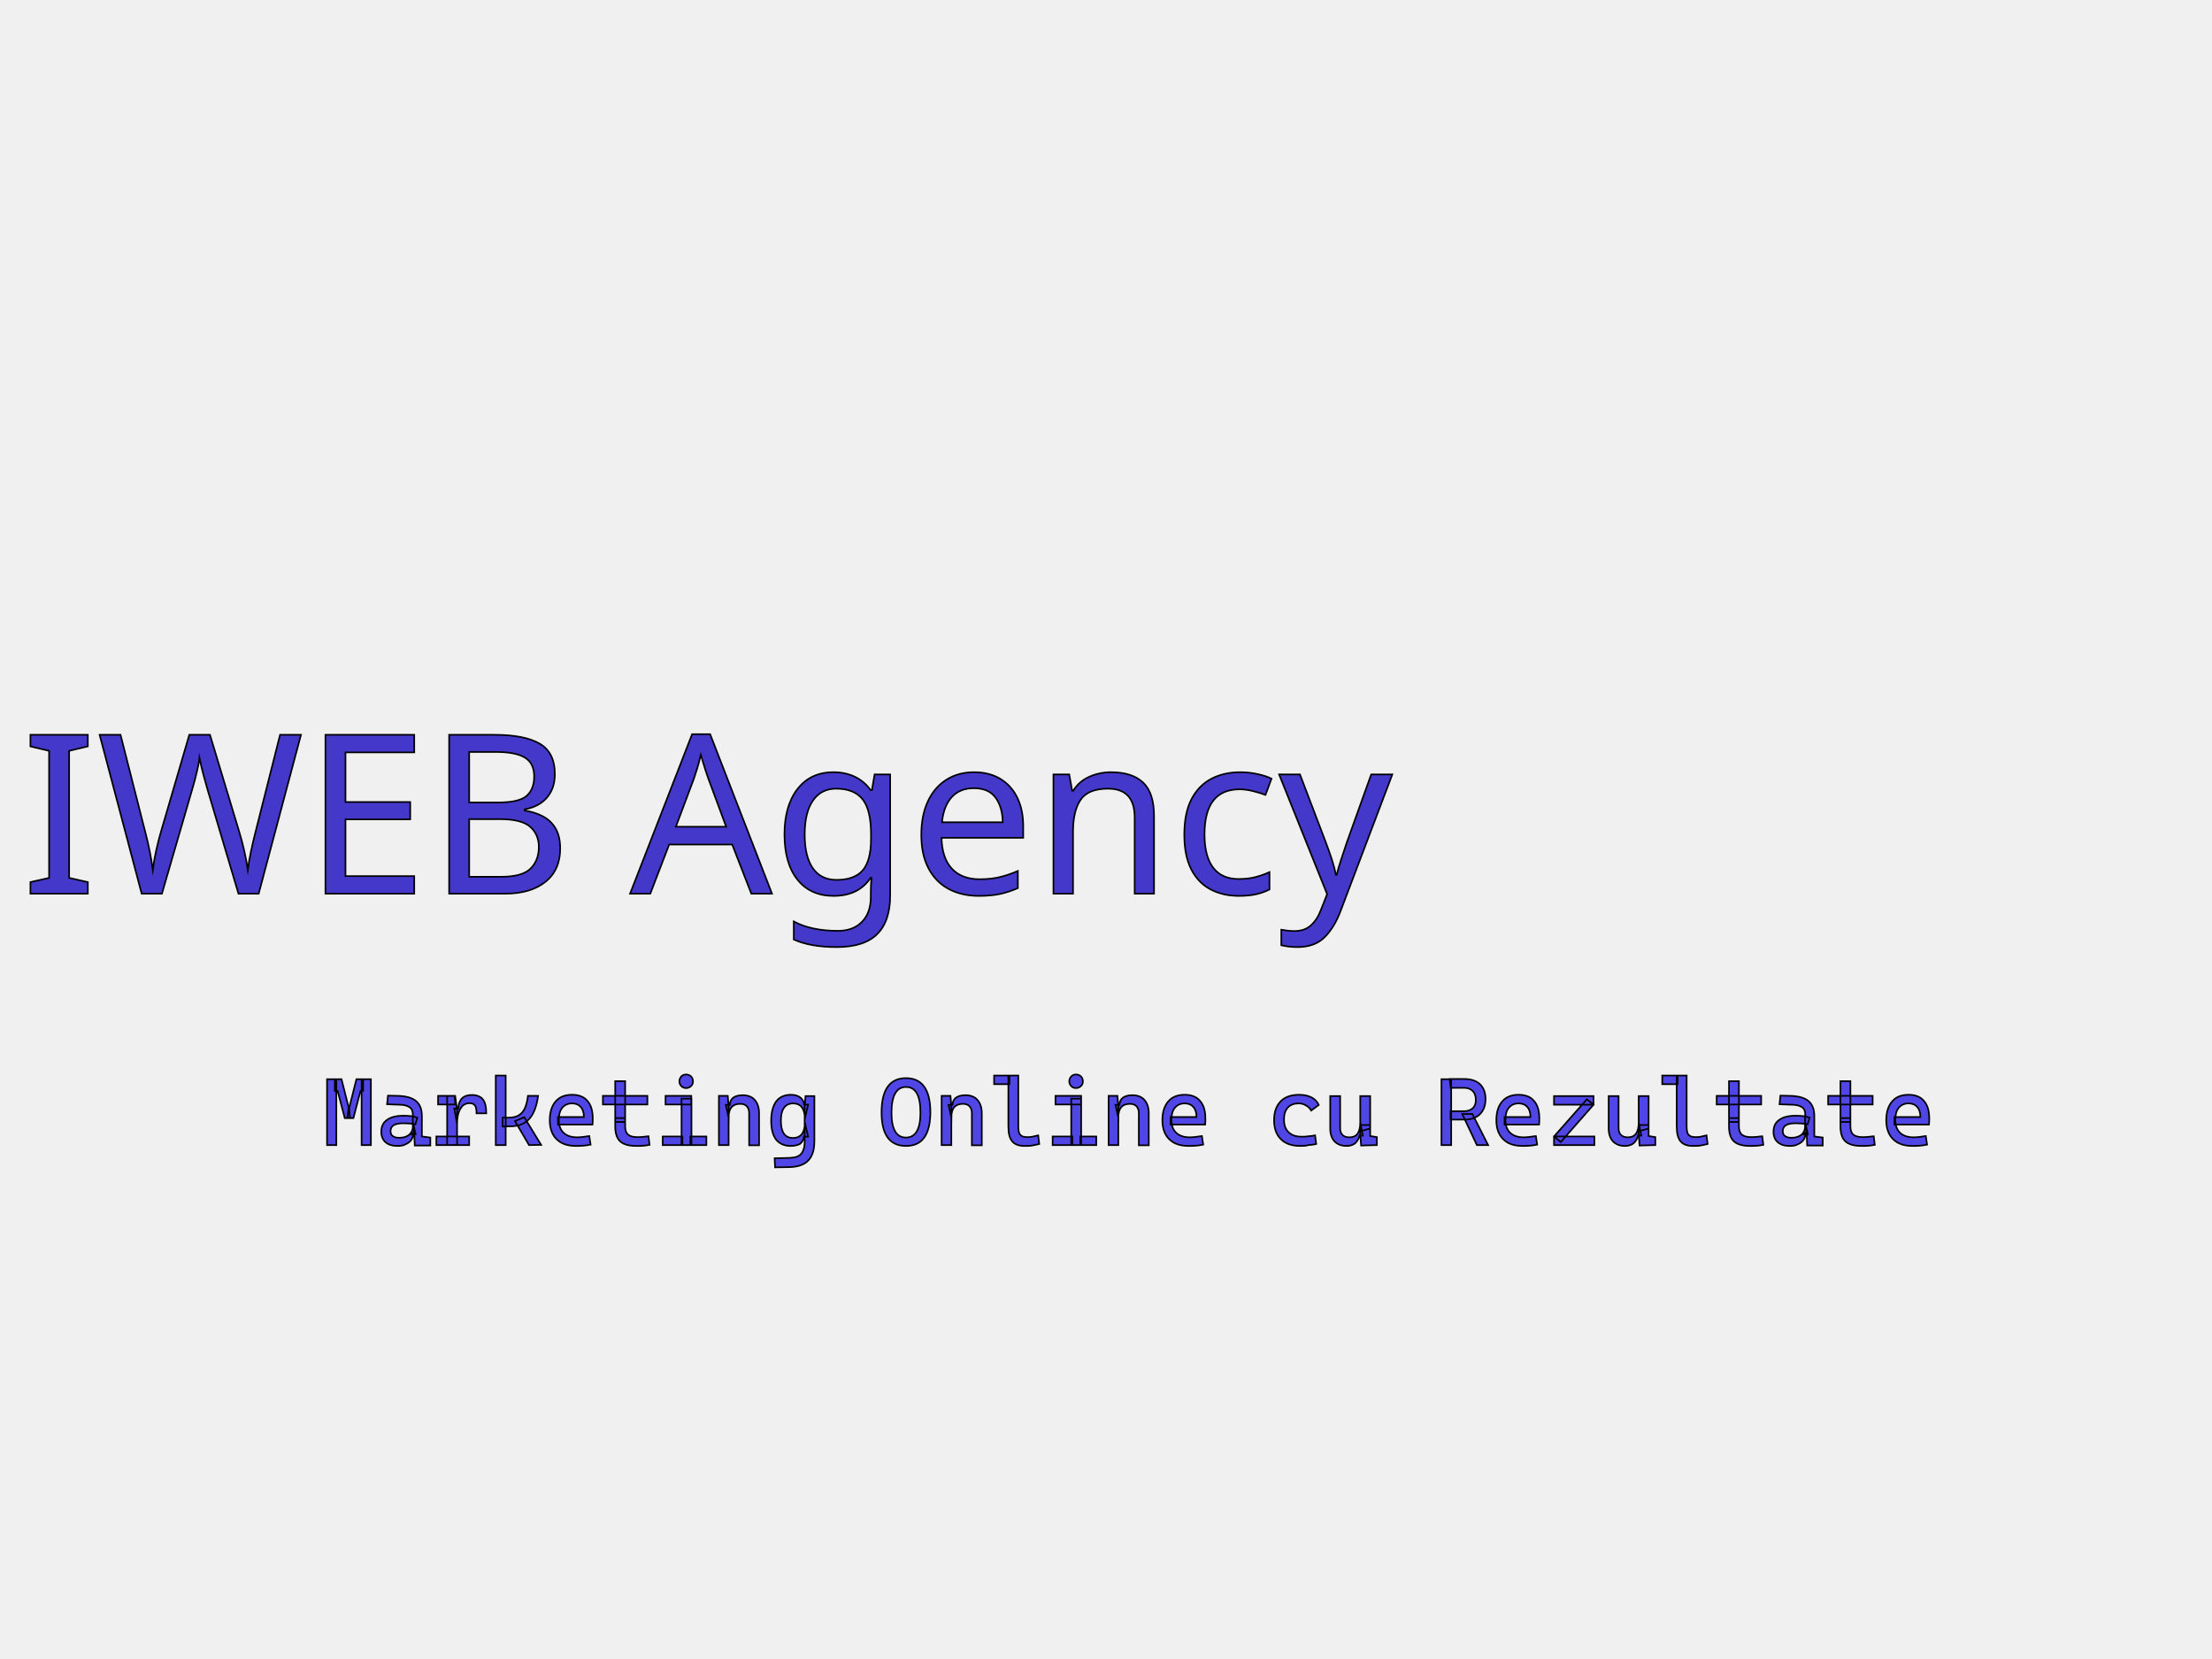
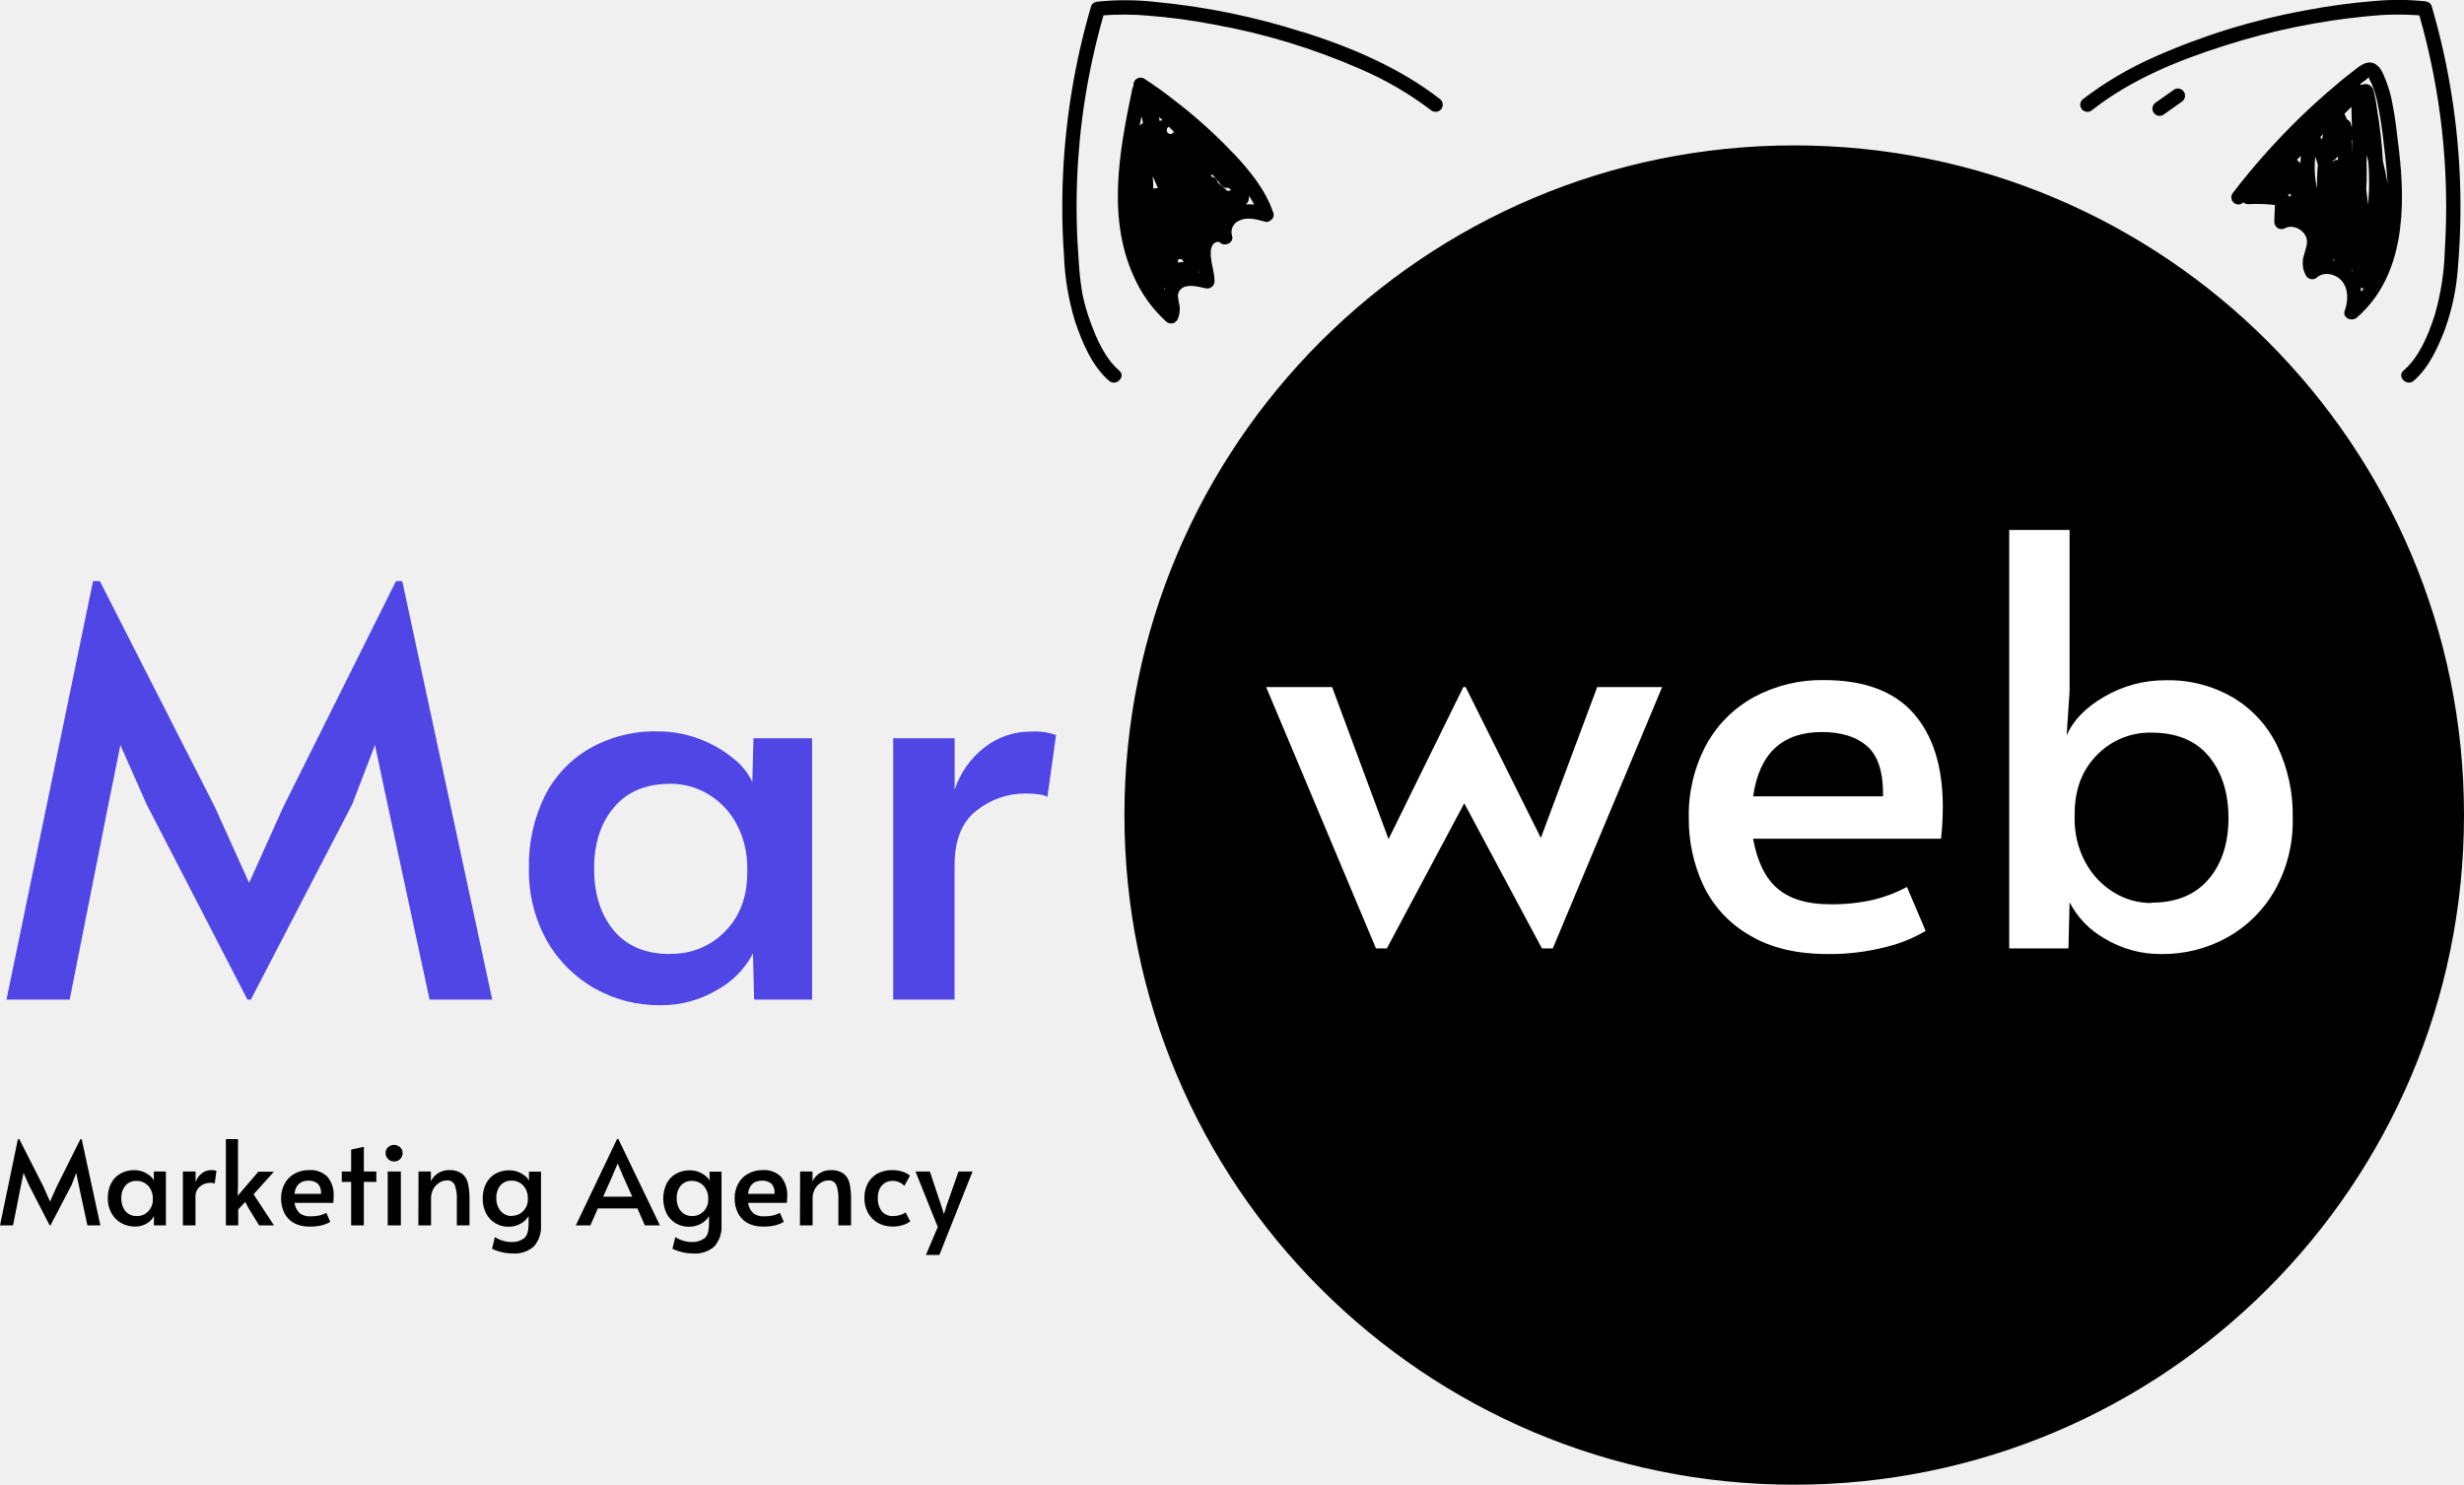
- <svg xmlns="http://www.w3.org/2000/svg" xmlns:xlink="http://www.w3.org/1999/xlink" version="1.1" id="svg28623" x="0px" y="0px" viewBox="0 0 1024 768" style="enable-background:new 0 0 1024 768;" xml:space="preserve">
-   <style type="text/css">
- 	.st0{fill:#4F46E5;stroke:#000000;stroke-width:0.75;stroke-miterlimit:10;}
- 	.st1{fill:none;}
- 	.st2{fill:#4338CA;stroke:#000000;stroke-width:0.75;stroke-miterlimit:10;}
- 	.st3{font-family:'PirulenRg-Regular';}
- 	.st4{font-size:103px;}
- </style>
-   <g>
-     <g>
-       <defs>
-         <polygon id="SVGID_1_" points="42.2,-155.5 43.2,-155.5 42.2,-154.5    " />
-       </defs>
-       <clipPath id="SVGID_2_">
-         <use xlink:href="#SVGID_1_" style="overflow:visible;" />
-       </clipPath>
+ <svg xmlns="http://www.w3.org/2000/svg" id="Layer_1" data-name="Layer 1" viewBox="0 0 527.28 317.78">
+   <defs>
+     <style>.cls-1{fill:none;}.cls-2{clip-path:url(#clip-path);}.cls-3{clip-path:url(#clip-path-2);}.cls-4{clip-path:url(#clip-path-3);}.cls-5{fill:#fff;}.cls-6{fill:#4f46e5;}</style>
+     <clipPath id="clip-path" transform="translate(-696.86 -381.72)">
+       <rect id="SVGID" class="cls-1" x="937.48" y="412.84" width="286.66" height="286.67" />
+     </clipPath>
+     <clipPath id="clip-path-2" transform="translate(-696.86 -381.72)">
+       <path id="SVGID-2" data-name="SVGID" class="cls-1" d="M1080.81,412.84a143.33,143.33,0,1,0,143.33,143.33,143.33,143.33,0,0,0-143.33-143.33" />
+     </clipPath>
+     <clipPath id="clip-path-3" transform="translate(-696.86 -381.72)">
+       <rect id="SVGID-3" data-name="SVGID" class="cls-1" x="924" y="381.5" width="300" height="83" />
+     </clipPath>
+   </defs>
+   <g class="cls-2">
+     <g class="cls-3">
+       <path d="M937.48,412.84h286.66V699.5H937.48Z" transform="translate(-696.86 -381.72)" />
    </g>
  </g>
-   <g id="slogan" transform="translate(0 0)">
- </g>
-   <g>
-     <g>
-       <path class="st0" d="M151.4,530.1v-30.5h4.3v30.5H151.4z M159.6,517.6l-3.3-12.6H155v-5.4h3.1l3.3,13.1h0.2l0.4,4.9H159.6z     M160.8,517.6l0.6-4.9h0.3l3.3-13.1h3.1v5.4h-1.2l-3.3,12.6L160.8,517.6L160.8,517.6z M167.4,530.1v-30.5h4.3v30.5H167.4z" />
-       <path class="st0" d="M184,530.5c-2.4,0-4.2-0.6-5.5-1.7c-1.3-1.1-2-2.8-2-4.9c0-2.4,0.9-4.3,2.7-5.5c1.8-1.3,4.3-1.9,7.6-1.9    c1.4,0,2.6,0.1,3.6,0.2c1.1,0.2,2,0.4,2.8,0.7l-0.9,3.1c-1-0.2-1.9-0.3-2.8-0.4c-0.9,0-1.9-0.1-2.8-0.1c-4,0-5.9,1.2-5.9,3.6    c0,1,0.3,1.8,1,2.3s1.6,0.8,2.9,0.8c1.4,0,2.6-0.2,3.6-0.7s1.7-1.1,2.1-1.9c0.5-0.8,0.7-1.5,0.7-2.3v-2.5l1.3,5.8h-1.8l0.7-0.7    c0,1.3-0.3,2.4-0.9,3.3c-0.6,0.9-1.5,1.5-2.6,2C186.8,530.3,185.5,530.5,184,530.5z M192,530.3l-0.3-6.7l-0.6-1.9v-5.9    c0-1.5-0.5-2.6-1.6-3.3s-2.7-1.1-4.8-1.1l-5.5-0.2l0.4-4l4.6,0.1c3.8,0.1,6.6,0.9,8.4,2.4s2.7,3.9,2.7,6.9v9.5l3.9,0.5v3.7    L192,530.3z" />
-       <path class="st0" d="M202,530.1v-4h15.2v4H202z M202.8,511.3v-4h7.6l0.4,4H202.8z M207,530.1v-22.8h3.7l0.9,6.5V530L207,530.1    L207,530.1z M211.6,520.3l-1.3-7.1h1.8c0.3-4.2,2.3-6.3,6.3-6.3c2.3,0,4.1,0.7,5.1,2c1.1,1.3,1.6,3.5,1.6,6.5h-4.5    c0-1.7-0.2-2.9-0.7-3.6s-1.3-1.1-2.4-1.1c-1.9,0-3.4,0.8-4.3,2.5C212.1,514.9,211.6,517.3,211.6,520.3z" />
-       <path class="st0" d="M229.5,530.1v-32.2h4.6v32.2H229.5z M232.7,521.5v-4.1h2.6c1.9,0,3.4-0.3,4.7-1c1.2-0.7,2.2-1.7,2.9-3.2    s1.2-3.4,1.5-5.9h4.7c-0.6,4.7-2,8.3-4,10.6c-2.1,2.3-5,3.5-8.7,3.5L232.7,521.5L232.7,521.5z M244.9,530.1l-6.5-11.1l4.3-1.8    l7.8,12.8L244.9,530.1L244.9,530.1z" />
-       <path class="st0" d="M266.7,530.5c-3.9,0-6.9-1-9-3.1c-2.1-2-3.2-5-3.2-8.8c0-3.7,0.9-6.6,2.7-8.7c1.8-2.1,4.3-3.1,7.6-3.1    c3.1,0,5.5,0.9,7.1,2.8c1.7,1.9,2.5,4.6,2.5,8.1c0,1,0,2-0.1,2.9h-16v-3.5h12c0-2-0.5-3.6-1.5-4.7c-1-1.1-2.3-1.6-4-1.6    c-1.9,0-3.4,0.7-4.5,2c-1.1,1.3-1.6,3.2-1.6,5.6c0,2.6,0.7,4.6,2.2,6s3.6,2.1,6.3,2.1c0.9,0,1.9-0.1,2.8-0.2    c0.9-0.1,1.8-0.3,2.8-0.4l0.6,4c-1.3,0.3-2.6,0.4-3.7,0.5C268.5,530.5,267.5,530.5,266.7,530.5z" />
-       <path class="st0" d="M279.1,511.3v-4h20.6v4H279.1z M284.8,519.4v-18.9h4.6v18.9H284.8z M294.6,530.5c-3.5,0-5.9-0.7-7.5-2.1    c-1.5-1.4-2.3-3.7-2.3-6.9v-3.9h4.6v3.7c0,1.8,0.4,3.1,1.3,3.9s2.3,1.2,4.4,1.2c0.7,0,1.5,0,2.3-0.1s1.7-0.2,2.8-0.3l0.5,4    c-1,0.2-2,0.3-2.9,0.4C296.7,530.5,295.7,530.5,294.6,530.5z" />
-       <path class="st0" d="M306.8,530.1v-4h9.1v4H306.8z M308.1,511.3v-4H320v4H308.1z M317.6,503.7c-0.9,0-1.6-0.3-2.2-0.9    s-0.9-1.4-0.9-2.2c0-0.9,0.3-1.6,0.9-2.3c0.6-0.6,1.4-0.9,2.2-0.9c0.9,0,1.6,0.3,2.3,0.9c0.6,0.6,0.9,1.4,0.9,2.3    s-0.3,1.6-0.9,2.2C319.2,503.4,318.5,503.7,317.6,503.7z M315.5,530.1v-21.5h4.6v21.5H315.5z M319.6,530.1v-4h7.4v4H319.6z" />
-       <path class="st0" d="M332.8,530.1v-22.8h4.1l0.4,4.8v18H332.8z M346.8,530.1v-14.8c0-1.4-0.4-2.4-1.1-3.2c-0.7-0.7-1.7-1.1-3-1.1    c-3.6,0-5.4,2.1-5.4,6.3l-1.3-5.8h1.8c0.1-1.5,0.7-2.7,1.7-3.4s2.4-1.1,4.3-1.1c2.4,0,4.3,0.7,5.6,2.2c1.3,1.5,2,3.5,2,6.2v14.8    h-4.6V530.1z" />
-       <path class="st0" d="M366.1,530.5c-3,0-5.2-1-6.8-2.9c-1.5-2-2.3-4.8-2.3-8.7c0-4,0.8-6.9,2.3-9c1.5-2,3.8-3.1,6.8-3.1    c1.8,0,3.2,0.4,4.3,1.2c1.1,0.8,1.7,1.9,1.9,3.4h1.8l-1.5,6.5c0-2.3-0.5-4.1-1.4-5.3s-2.3-1.8-4.1-1.8c-1.8,0-3.2,0.7-4.2,2.1    s-1.4,3.4-1.4,6.1c0,2.5,0.5,4.5,1.4,5.8s2.3,2,4.2,2c1.8,0,3.1-0.6,4.1-1.8c0.9-1.2,1.4-3,1.4-5.3l1.5,6.5h-2    c-0.1,1.4-0.7,2.5-1.8,3.4C369.2,530.1,367.8,530.5,366.1,530.5z M358.8,540.4l-0.2-4.2l7.3-0.2c2.3-0.1,4-0.7,5-1.9    s1.6-3,1.6-5.3v-16.6l0.4-4.8h4.1v20.8c0,4.1-0.9,7-2.8,9s-4.8,3-8.8,3.1L358.8,540.4z" />
-       <path class="st0" d="M419.4,530.5c-7.5,0-11.3-5.2-11.3-15.5c0-10.6,3.8-15.9,11.3-15.9s11.3,5.3,11.3,15.9    C430.6,525.4,426.9,530.5,419.4,530.5z M419.4,526.6c4.4,0,6.7-3.8,6.7-11.5c0-8-2.2-11.9-6.7-11.9c-4.4,0-6.7,4-6.7,11.9    C412.7,522.7,414.9,526.6,419.4,526.6z" />
-       <path class="st0" d="M435.9,530.1v-22.8h4.1l0.4,4.8v18H435.9z M449.9,530.1v-14.8c0-1.4-0.4-2.4-1.1-3.2c-0.7-0.7-1.7-1.1-3-1.1    c-3.6,0-5.4,2.1-5.4,6.3l-1.3-5.8h1.8c0.1-1.5,0.7-2.7,1.7-3.4s2.4-1.1,4.3-1.1c2.4,0,4.3,0.7,5.6,2.2c1.3,1.5,2,3.5,2,6.2v14.8    h-4.6V530.1z" />
-       <path class="st0" d="M460.2,501.9v-4h7.1v4H460.2z M474.3,530.5c-2.6,0-4.5-0.7-5.7-2.1c-1.2-1.4-1.8-3.7-1.8-6.9v-23.6h4.6v23.4    c0,1.2,0.1,2.2,0.3,2.9c0.2,0.8,0.7,1.3,1.3,1.7c0.7,0.4,1.7,0.5,3,0.5c1.2,0,2.7-0.3,4.6-0.8l0.5,4c-1.2,0.3-2.3,0.5-3.3,0.7    C476.7,530.5,475.6,530.5,474.3,530.5z" />
-       <path class="st0" d="M487.3,530.1v-4h9.1v4H487.3z M488.6,511.3v-4h11.9v4H488.6z M498.1,503.7c-0.9,0-1.6-0.3-2.2-0.9    s-0.9-1.4-0.9-2.2c0-0.9,0.3-1.6,0.9-2.3c0.6-0.6,1.4-0.9,2.2-0.9c0.9,0,1.6,0.3,2.3,0.9c0.6,0.6,0.9,1.4,0.9,2.3    s-0.3,1.6-0.9,2.2C499.7,503.4,499,503.7,498.1,503.7z M495.9,530.1v-21.5h4.6v21.5H495.9z M500.1,530.1v-4h7.4v4H500.1z" />
-       <path class="st0" d="M513.2,530.1v-22.8h4.1l0.4,4.8v18H513.2z M527.2,530.1v-14.8c0-1.4-0.4-2.4-1.1-3.2c-0.7-0.7-1.7-1.1-3-1.1    c-3.6,0-5.4,2.1-5.4,6.3l-1.3-5.8h1.8c0.1-1.5,0.7-2.7,1.7-3.4s2.4-1.1,4.3-1.1c2.4,0,4.3,0.7,5.6,2.2s2,3.5,2,6.2v14.8h-4.6    V530.1z" />
-       <path class="st0" d="M550.3,530.5c-3.9,0-6.9-1-9-3.1c-2.1-2-3.2-5-3.2-8.8c0-3.7,0.9-6.6,2.7-8.7c1.8-2.1,4.3-3.1,7.6-3.1    c3.1,0,5.5,0.9,7.1,2.8c1.7,1.9,2.5,4.6,2.5,8.1c0,1,0,2-0.1,2.9h-16v-3.5h12c0-2-0.5-3.6-1.5-4.7c-1-1.1-2.3-1.6-4-1.6    c-1.9,0-3.4,0.7-4.5,2c-1.1,1.3-1.6,3.2-1.6,5.6c0,2.6,0.7,4.6,2.2,6s3.6,2.1,6.3,2.1c0.9,0,1.9-0.1,2.8-0.2    c0.9-0.1,1.8-0.3,2.8-0.4l0.6,4c-1.3,0.3-2.6,0.4-3.7,0.5C552.1,530.5,551.1,530.5,550.3,530.5z" />
-       <path class="st0" d="M602,530.5c-3.9,0-6.9-1-9-3.1c-2.1-2-3.2-5-3.2-8.8c0-3.7,1-6.6,3-8.7s4.9-3.1,8.6-3.1    c2.2,0,4.1,0.4,5.7,1.2c1.6,0.8,2.7,2,3.4,3.5l-3.5,2.6c-0.6-1-1.5-1.9-2.5-2.4c-1-0.6-2.1-0.9-3.3-0.9c-2.1,0-3.8,0.6-5,1.9    c-1.2,1.3-1.8,3.1-1.8,5.5c0,2.6,0.7,4.6,2.1,5.9c1.4,1.4,3.4,2.1,6,2.1c1.1,0,2.1,0,3.2-0.2c1.1-0.1,2.1-0.2,3.1-0.4l0.5,4    c-1.2,0.3-2.4,0.4-3.6,0.5C604.4,530.5,603.2,530.5,602,530.5z" />
-       <path class="st0" d="M623.4,530.5c-2.4,0-4.2-0.7-5.6-2.1c-1.3-1.4-2-3.4-2-6v-15h4.6v15c0,1.3,0.4,2.3,1.1,3    c0.7,0.7,1.8,1.1,3.1,1.1c1.7,0,2.9-0.5,3.8-1.6c0.8-1.1,1.3-2.8,1.3-5.3l1.2,6.1h-1.5c-0.4,1.5-1.1,2.7-2.1,3.6    C626.2,530.1,624.9,530.5,623.4,530.5z M629.7,523.7v-16.3h4.6v15L629.7,523.7z M630.1,530.3l-0.4-5.5v-4h4.6v5.1l3.1,0.5v3.7    L630.1,530.3z" />
-       <path class="st0" d="M667.3,530.1v-30.5h4.5v30.5H667.3z M671.5,518.5v-4.1h6.3c1.7,0,3-0.5,4-1.4s1.4-2.2,1.4-3.8    c0-1.8-0.5-3.2-1.4-4.1c-1-1-2.3-1.5-4-1.5h-6.2l-0.5-4.1h6.7c3.2,0,5.6,0.8,7.3,2.4s2.6,3.9,2.6,6.8c0,3.1-0.9,5.4-2.6,7.1    c-1.7,1.7-4.2,2.5-7.3,2.5h-6.3V518.5z M683.7,530.1l-6.8-14.4h4.7l7.3,14.4H683.7z" />
-       <path class="st0" d="M704.9,530.5c-3.9,0-6.9-1-9-3.1c-2.1-2-3.2-5-3.2-8.8c0-3.7,0.9-6.6,2.7-8.7c1.8-2.1,4.3-3.1,7.6-3.1    c3.1,0,5.5,0.9,7.1,2.8c1.7,1.9,2.5,4.6,2.5,8.1c0,1,0,2-0.1,2.9h-16v-3.5h12c0-2-0.5-3.6-1.5-4.7c-1-1.1-2.3-1.6-4-1.6    c-1.9,0-3.4,0.7-4.5,2c-1.1,1.3-1.6,3.2-1.6,5.6c0,2.6,0.7,4.6,2.2,6s3.6,2.1,6.3,2.1c0.9,0,1.9-0.1,2.8-0.2    c0.9-0.1,1.8-0.3,2.8-0.4l0.6,4c-1.3,0.3-2.6,0.4-3.7,0.5C706.8,530.5,705.8,530.5,704.9,530.5z" />
-       <path class="st0" d="M719.4,511.4v-4h18.3v4H719.4z M722.5,528.7l-3.1-2.6l15.2-17.2l3.1,2.5L722.5,528.7z M719.4,530.1v-4h18.7v4    H719.4z" />
-       <path class="st0" d="M752.3,530.5c-2.4,0-4.2-0.7-5.6-2.1c-1.3-1.4-2-3.4-2-6v-15h4.6v15c0,1.3,0.4,2.3,1.1,3    c0.7,0.7,1.8,1.1,3.1,1.1c1.7,0,2.9-0.5,3.8-1.6c0.8-1.1,1.3-2.8,1.3-5.3l1.2,6.1h-1.5c-0.4,1.5-1.1,2.7-2.1,3.6    C755.1,530.1,753.8,530.5,752.3,530.5z M758.6,523.7v-16.3h4.6v15L758.6,523.7z M759,530.3l-0.4-5.5v-4h4.6v5.1l3.1,0.5v3.7    L759,530.3z" />
-       <path class="st0" d="M769.5,501.9v-4h7.1v4H769.5z M783.7,530.5c-2.6,0-4.5-0.7-5.7-2.1c-1.2-1.4-1.8-3.7-1.8-6.9v-23.6h4.6v23.4    c0,1.2,0.1,2.2,0.3,2.9c0.2,0.8,0.7,1.3,1.3,1.7c0.7,0.4,1.7,0.5,3,0.5c1.2,0,2.7-0.3,4.6-0.8l0.5,4c-1.2,0.3-2.3,0.5-3.3,0.7    C786.1,530.5,784.9,530.5,783.7,530.5z" />
-       <path class="st0" d="M794.7,511.3v-4h20.6v4H794.7z M800.4,519.4v-18.9h4.6v18.9H800.4z M810.2,530.5c-3.5,0-5.9-0.7-7.5-2.1    c-1.5-1.4-2.3-3.7-2.3-6.9v-3.9h4.6v3.7c0,1.8,0.4,3.1,1.3,3.9s2.3,1.2,4.4,1.2c0.7,0,1.5,0,2.3-0.1s1.7-0.2,2.8-0.3l0.5,4    c-1,0.2-2,0.3-2.9,0.4C812.3,530.5,811.3,530.5,810.2,530.5z" />
-       <path class="st0" d="M828.5,530.5c-2.4,0-4.2-0.6-5.5-1.7c-1.3-1.1-2-2.8-2-4.9c0-2.4,0.9-4.3,2.7-5.5c1.8-1.3,4.3-1.9,7.6-1.9    c1.4,0,2.6,0.1,3.6,0.2c1.1,0.2,2,0.4,2.8,0.7l-0.9,3.1c-1-0.2-1.9-0.3-2.8-0.4c-0.9,0-1.9-0.1-2.8-0.1c-4,0-5.9,1.2-5.9,3.6    c0,1,0.3,1.8,1,2.3s1.6,0.8,2.9,0.8c1.4,0,2.6-0.2,3.6-0.7s1.7-1.1,2.1-1.9c0.5-0.8,0.7-1.5,0.7-2.3v-2.5l1.3,5.8h-1.8l0.7-0.7    c0,1.3-0.3,2.4-0.9,3.3c-0.6,0.9-1.5,1.5-2.6,2C831.3,530.3,830,530.5,828.5,530.5z M836.6,530.3l-0.3-6.7l-0.6-1.9v-5.9    c0-1.5-0.5-2.6-1.6-3.3s-2.7-1.1-4.8-1.1l-5.5-0.2l0.4-4l4.6,0.1c3.8,0.1,6.6,0.9,8.4,2.4s2.7,3.9,2.7,6.9v9.5l3.9,0.5v3.7    L836.6,530.3z" />
-       <path class="st0" d="M846.3,511.3v-4h20.6v4H846.3z M852,519.4v-18.9h4.6v18.9H852z M861.8,530.5c-3.5,0-5.9-0.7-7.5-2.1    c-1.5-1.4-2.3-3.7-2.3-6.9v-3.9h4.6v3.7c0,1.8,0.4,3.1,1.3,3.9s2.3,1.2,4.4,1.2c0.7,0,1.5,0,2.3-0.1s1.7-0.2,2.8-0.3l0.5,4    c-1,0.2-2,0.3-2.9,0.4C863.9,530.5,862.9,530.5,861.8,530.5z" />
-       <path class="st0" d="M885.4,530.5c-3.9,0-6.9-1-9-3.1c-2.1-2-3.2-5-3.2-8.8c0-3.7,0.9-6.6,2.7-8.7c1.8-2.1,4.3-3.1,7.6-3.1    c3.1,0,5.5,0.9,7.1,2.8c1.7,1.9,2.5,4.6,2.5,8.1c0,1,0,2-0.1,2.9h-16v-3.5h12c0-2-0.5-3.6-1.5-4.7c-1-1.1-2.3-1.6-4-1.6    c-1.9,0-3.4,0.7-4.5,2c-1.1,1.3-1.6,3.2-1.6,5.6c0,2.6,0.7,4.6,2.2,6s3.6,2.1,6.3,2.1c0.9,0,1.9-0.1,2.8-0.2    c0.9-0.1,1.8-0.3,2.8-0.4l0.6,4c-1.3,0.3-2.6,0.4-3.7,0.5C887.3,530.5,886.3,530.5,885.4,530.5z" />
-     </g>
+   <g class="cls-4">
+     <path d="M1210.21,413.74c-.41-3.45-.78-6.93-1.48-10.33a25.82,25.82,0,0,0-1.33-4.53c-.55-1.38-1.21-3.23-2.79-3.69s-3,.83-4.22,1.78-2.58,2-3.84,3.12q-3.72,3.12-7.22,6.5a148.12,148.12,0,0,0-14.77,16.58,1.55,1.55,0,0,0,.55,2.11,1.48,1.48,0,0,0,1.83-.26,1.33,1.33,0,0,0,1,.4,34.36,34.36,0,0,1,5.74.17l-.14,3.64a1.55,1.55,0,0,0,2.31,1.33c1.69-.9,4,.33,4.57,2.07.4,1.21-.26,2.57-.54,3.74a5.5,5.5,0,0,0,.46,4.37,1.55,1.55,0,0,0,2.41.31c1.46-1.24,3.84-.69,5.07.6,1.66,1.74,1.57,4.45.8,6.56-.57,1.56,1.51,2.42,2.57,1.5C1211.43,440.82,1211.69,426.16,1210.21,413.74Zm-10.16-9.15c0,1.37.08,2.74.11,4.1l-.17,0a1.48,1.48,0,0,0-.58-1.25,1.45,1.45,0,0,0-.34-.2,12.17,12.17,0,0,0-.51-1.17Zm-2.88,11.35a1.46,1.46,0,0,0-1.11.39l0-.22a1.31,1.31,0,0,0,.63-.39c.15-.17.29-.35.43-.54C1197.15,415.44,1197.16,415.69,1197.17,415.94Zm3.07-2c0,.51,0,1,0,1.52h0c0-.21,0-.42,0-.63,0-1.05-.07-2.11-.17-3.16l0,0,.11,0C1200.21,412.38,1200.23,413.15,1200.24,413.93Zm-7.55,8.11a20.25,20.25,0,0,1-.38-6.76,11.76,11.76,0,0,1,.56,1.74A44.33,44.33,0,0,0,1192.69,422Zm-5.12-3.7Zm-.83.22Zm17.09,1.45a42.5,42.5,0,0,1-.25,5.52c-.08-1.08-.2-2.15-.36-3.22l0-.26c.17-2.17.07-4.4.07-6.58,0-.21,0-.43,0-.64l.39,1.53C1203.77,417.58,1203.81,418.79,1203.83,420Zm-10.08-8.45c-.11-.18-.23-.34-.36-.52l.61-.58C1193.92,410.82,1193.84,411.19,1193.75,411.56Zm-4.62,5.08a4.7,4.7,0,0,0-.76-.72l.87-.84C1189.19,415.6,1189.15,416.12,1189.13,416.64Zm-2.36,7.22a1.59,1.59,0,0,0-.36-.66,7.84,7.84,0,0,1,.83.23C1187.07,423.57,1186.92,423.71,1186.77,423.86Zm13.52,15.9-.17-.18.17-.13C1200.28,439.55,1200.29,439.66,1200.29,439.76Zm-4-2.51a1.79,1.79,0,0,0,.2.26l-.48-.1Zm5.72,6.07a1.56,1.56,0,0,0,.68.09l-.54.75C1202.12,443.88,1202.08,443.6,1202,443.32Zm1.72-45a.29.29,0,0,1-.07-.14.35.35,0,0,0,.08.13l0,0c.19-.28.08.15,0,.06a.66.66,0,0,1,.08.13,7.15,7.15,0,0,0,.51,1,21.76,21.76,0,0,1,1.28,4.11,92.58,92.58,0,0,1,1.4,9.23c.34,2.72.63,5.48.77,8.24-.25-1.65-.6-3.28-1-4.9a100.3,100.3,0,0,0-1.27-11.22,28,28,0,0,0-.77-4.06,1.8,1.8,0,0,0-2.54-1,2,2,0,0,0-.32-.17c.14-.1.27-.21.4-.32A9.7,9.7,0,0,0,1203.74,398.29Zm-228.09-9.74a148.75,148.75,0,0,0-31.38-6.44,57.5,57.5,0,0,0-12.51-.08,2.57,2.57,0,0,0-.38.08,1.39,1.39,0,0,0-.88.6,0,0,0,0,1,0,0l-.1.18a.93.93,0,0,0-.08.2s0,0,0,.06a153,153,0,0,0-5.95,35.48,149.05,149.05,0,0,0,.19,17.81,55.08,55.08,0,0,0,2.39,14.1c1.51,4.46,3.61,9.5,7.26,12.65,1.49,1.28,3.67-.89,2.17-2.19-3-2.58-4.77-6.59-6.1-10.23a43.48,43.48,0,0,1-1.75-6,60.1,60.1,0,0,1-.82-7.2A149,149,0,0,1,929,403.13,152.22,152.22,0,0,1,933,385a59.5,59.5,0,0,1,9.44.06,124.32,124.32,0,0,1,14,1.87,139.08,139.08,0,0,1,31.54,9.57,72.16,72.16,0,0,1,15,8.72,1.58,1.58,0,0,0,2.17,0,1.55,1.55,0,0,0,0-2.18C996.44,396.23,986.06,391.86,975.65,388.55Zm-14.8,26A106.92,106.92,0,0,0,948,403.05c-2-1.58-4.14-3.1-6.31-4.51a1.51,1.51,0,0,0-2.25,1.56,1.55,1.55,0,0,0-.27.61c-2.84,13.62-5.63,28.4.9,41.43a28.29,28.29,0,0,0,6.31,8.37,1.55,1.55,0,0,0,2.41-.3,5.29,5.29,0,0,0,.42-3.39c-.12-.82-.5-1.84-.09-2.63,1-2,4.06-1.15,5.69-.77a1.56,1.56,0,0,0,1.95-1.49c0-2.11-.89-4.13-.81-6.23a2.67,2.67,0,0,1,.65-1.86c.31-.27,1-.53,1.33-.21,1,1,3.13,0,2.56-1.5a2.65,2.65,0,0,1,1.55-3.19c1.67-.81,3.71-.3,5.4.2a1.31,1.31,0,0,0,1.42-.34,1.29,1.29,0,0,0,.46-1.56C967.72,422.4,964.29,418.25,960.85,414.57Zm-14.76,29.1-.07-.09-.09-.13.25-.07A1.4,1.4,0,0,0,946.09,443.67ZM944.67,422a1.74,1.74,0,0,0-1,.16c0-.91-.09-1.81-.14-2.73C943.9,420.29,944.29,421.14,944.67,422Zm1.4-11.36a.05.05,0,0,1,0,0l.09-.08ZM949,437.19a1.24,1.24,0,0,0,.66-.05c.17.22.34.43.52.63l-1.25.14C948.91,437.67,948.93,437.43,949,437.19Zm10.55-14.58c-.73-.62-1.44-1.24-2.15-1.87a1.37,1.37,0,0,0-.4-.78,1.73,1.73,0,0,0-.93-.45l-.08-.07a1.26,1.26,0,0,0,.25-.45c.7.84,1.41,1.67,2.1,2.52a1.4,1.4,0,0,0,1.42.39l.47.46.12.11A5.14,5.14,0,0,0,959.5,422.61ZM948,409.85a1.38,1.38,0,0,0,0,.2.81.81,0,1,1-1-1.2C947.33,409.18,947.64,409.52,948,409.85Zm-3-2.25a7.89,7.89,0,0,1-.1-.85l.75.73A1.31,1.31,0,0,0,945,407.6Zm-3.87-1,.33,1.45a2,2,0,0,0-.72.58ZM940,412.76c0,.06,0,.12,0,.18a1.46,1.46,0,0,0-.07.19Zm13.46,27,0,.26-.2,0A1.2,1.2,0,0,0,953.5,439.77Zm-.36-5.77h0Zm10.33-8.53a1.42,1.42,0,0,0,.61-.85,3.39,3.39,0,0,0,.09-1c.4.62.78,1.25,1.12,1.9A10.1,10.1,0,0,0,963.47,425.47ZM1221.64,403a151.49,151.49,0,0,0-4.39-19.87s0,0,0-.05a.92.92,0,0,0-.09-.23l-.07-.12a.42.42,0,0,0-.06-.08,1.31,1.31,0,0,0-.85-.56,1.7,1.7,0,0,0-.39-.09,54.63,54.63,0,0,0-10.85-.06,132.44,132.44,0,0,0-14.72,2,142.37,142.37,0,0,0-32.39,10,74.29,74.29,0,0,0-15.36,9.1,1.55,1.55,0,0,0,0,2.18,1.57,1.57,0,0,0,2.17,0c8.31-6.52,18.48-10.65,28.46-13.79a145.45,145.45,0,0,1,30.39-6.24,61.43,61.43,0,0,1,11.1-.18,149,149,0,0,1,5.44,50.37,55,55,0,0,1-2.18,13.86c-1.35,4.15-3.26,8.88-6.64,11.79-1.51,1.3.67,3.47,2.17,2.19,3.25-2.81,5.2-7.13,6.7-11.07a49,49,0,0,0,2.78-13.5A152.56,152.56,0,0,0,1221.64,403Zm-58.32-2.28a1.48,1.48,0,0,0-1.18.15l-3.92,2.77a1.62,1.62,0,0,0-.7.92,1.59,1.59,0,0,0,.15,1.19,1.56,1.56,0,0,0,.92.71,1.52,1.52,0,0,0,1.18-.15l3.92-2.77a1.63,1.63,0,0,0,.7-.93,1.53,1.53,0,0,0-1.07-1.89Zm40.43-2.47a0,0,0,0,1,0,0h0Z" transform="translate(-696.86 -381.72)" />
  </g>
-   <rect x="-4.5" y="273.5" class="st1" width="1024" height="208" />
-   <text transform="matrix(1 0 0 1 9.9619 413.7119)" class="st2 st3 st4">IWEB Agency</text>
+   <path class="cls-5" d="M1010.2,553.65l-16.56,31.06h-2.33l-23.5-55.93h14.12L994,561.32l16-32.54h.5l16.09,32.29,12.06-32.29h13.9l-23.4,55.93h-2.33Z" transform="translate(-696.86 -381.72)" />
+   <path class="cls-5" d="M1088,585.92c-6.66,0-12.24-1.32-16.7-4a24.43,24.43,0,0,1-9.88-10.58,33.41,33.41,0,0,1-3.17-14.56,31.8,31.8,0,0,1,3.71-15.61,25.72,25.72,0,0,1,10.31-10.29,30.51,30.51,0,0,1,14.88-3.6q12.92,0,19.19,7.12t6.27,20a65,65,0,0,1-.38,6.84H1072q1.37,7.44,5.32,10.73t11,3.29a38.83,38.83,0,0,0,9.62-1,31.15,31.15,0,0,0,7-2.69l4,9.4a31.16,31.16,0,0,1-8.31,3.39A47.71,47.71,0,0,1,1088,585.92Zm11.82-33.75q.12-7.53-3.3-10.64t-9.75-3.13q-12.79,0-14.75,13.77Z" transform="translate(-696.86 -381.72)" />
+   <path class="cls-5" d="M1159.47,585.92a23,23,0,0,1-12.25-3.33,18.73,18.73,0,0,1-7.48-7.75l-.25,9.87h-12.67V495.15h12.92v34.48l-.63,9.5q2.09-4.85,8.11-8.33a25.77,25.77,0,0,1,13.1-3.48,27.26,27.26,0,0,1,14.44,3.73,24.31,24.31,0,0,1,9.43,10.35,34.19,34.19,0,0,1,3.3,15.42,30.28,30.28,0,0,1-3.84,15.48,26.67,26.67,0,0,1-10.23,10.1A28.4,28.4,0,0,1,1159.47,585.92Zm-2.19-11c5.27,0,9.34-1.67,12.19-5s4.27-7.74,4.27-13.1-1.41-9.86-4.21-13.23-6.89-5.06-12.25-5.06a15.83,15.83,0,0,0-11.71,4.81q-4.75,4.81-4.75,12.62v.86a19.29,19.29,0,0,0,2.25,9.37,17,17,0,0,0,6,6.46A15.31,15.31,0,0,0,1157.28,575Z" transform="translate(-696.86 -381.72)" />
+   <path class="cls-6" d="M728.23,553.87l-5.61-12.68-2.56,12.68-8.29,41.8H698.25l18.52-89.57h1.46l24.62,48.38,7.32,16.21,7.29-16.21L781.6,506.1h1.34l19.25,89.57h-13.4l-9-41.8-2.69-12.68-4.87,12.68-21.69,41.8h-.73Z" transform="translate(-696.86 -381.72)" />
+   <path class="cls-6" d="M838.13,596.87a28.06,28.06,0,0,1-14-3.58,27.13,27.13,0,0,1-10.25-10.23,30.61,30.61,0,0,1-3.83-15.54,33.35,33.35,0,0,1,3.35-15.35A24.5,24.5,0,0,1,823,541.94a28.22,28.22,0,0,1,14.62-3.67,24.41,24.41,0,0,1,9.15,1.71,25.43,25.43,0,0,1,7.18,4.21,13.4,13.4,0,0,1,3.9,4.93l.25-9.39h12.54v55.94H858.24l-.25-9.88a18.69,18.69,0,0,1-7.57,7.75A23.19,23.19,0,0,1,838.13,596.87Zm2.19-11A15.8,15.8,0,0,0,852,581.1c3.17-3.2,4.77-7.4,4.77-12.6v-.85a19.73,19.73,0,0,0-2.21-9.4,16.3,16.3,0,0,0-6-6.46,15.54,15.54,0,0,0-8.27-2.31q-7.8,0-12.06,5.06T824,567.65q0,8.16,4.2,13.22T840.32,585.92Z" transform="translate(-696.86 -381.72)" />
+   <path class="cls-6" d="M888,539.73h13.15v11a19.1,19.1,0,0,1,6.33-9,15.84,15.84,0,0,1,10-3.42,13.64,13.64,0,0,1,5.37.73L921,552.29c-.74-.48-2.32-.73-4.75-.73a16.62,16.62,0,0,0-10.44,3.67q-4.68,3.64-4.68,11.69v28.75H888Z" transform="translate(-696.86 -381.72)" />
+   <path d="M703.05,635.37l-1.15-2.6-.54,2.6L699.65,644h-2.79l3.83-18.46h.3l5.08,10,1.5,3.35,1.5-3.35,5-10h.27l4,18.46h-2.77l-1.86-8.63-.54-2.6-1,2.6L707.65,644h-.16Z" transform="translate(-696.86 -381.72)" />
+   <path d="M725.7,644.25a6,6,0,0,1-2.88-.73,5.58,5.58,0,0,1-2.1-2.13,6.25,6.25,0,0,1-.79-3.2,6.86,6.86,0,0,1,.68-3.15,5,5,0,0,1,2-2.12,6,6,0,0,1,3-.75,5.11,5.11,0,0,1,1.88.35,5.72,5.72,0,0,1,1.48.87,2.83,2.83,0,0,1,.81,1l0-1.93h2.58V644h-2.56l0-2a3.78,3.78,0,0,1-1.56,1.6A4.77,4.77,0,0,1,725.7,644.25Zm.45-2.25a3.25,3.25,0,0,0,2.42-1,3.58,3.58,0,0,0,1-2.61v-.16a4.12,4.12,0,0,0-.46-1.94,3.23,3.23,0,0,0-1.23-1.33,3.15,3.15,0,0,0-1.71-.48,3,3,0,0,0-2.47,1,4.05,4.05,0,0,0-.88,2.71,4.22,4.22,0,0,0,.85,2.73A3.08,3.08,0,0,0,726.15,642Z" transform="translate(-696.86 -381.72)" />
+   <path d="M736,632.46h2.71v2.27a4.08,4.08,0,0,1,1.31-1.86,3.27,3.27,0,0,1,2.06-.7,3,3,0,0,1,1.1.14l-.37,2.75a1.9,1.9,0,0,0-1-.17,3.46,3.46,0,0,0-2.17.78,2.85,2.85,0,0,0-.95,2.39V644H736Z" transform="translate(-696.86 -381.72)" />
+   <path d="M755.49,644h-3.18L750,640.23l-.66-1.27-1.5,1.62V644H745.2V625.54h2.59v10.13l-.07,2,4.42-5.16h3.33l-4.35,4.83Z" transform="translate(-696.86 -381.72)" />
+   <path d="M763.1,644.25a6.69,6.69,0,0,1-3.44-.81,5.12,5.12,0,0,1-2-2.19,7,7,0,0,1-.65-3,6.41,6.41,0,0,1,.78-3.21,5.16,5.16,0,0,1,2.12-2.12,6.19,6.19,0,0,1,3.06-.75,5,5,0,0,1,4,1.47,6,6,0,0,1,1.29,4.13,13.76,13.76,0,0,1-.08,1.4h-8.29a3.65,3.65,0,0,0,1.1,2.22,3.45,3.45,0,0,0,2.27.67,8.28,8.28,0,0,0,2-.19,5.76,5.76,0,0,0,1.44-.56l.83,1.94a6.87,6.87,0,0,1-1.71.71A10.36,10.36,0,0,1,763.1,644.25Zm2.44-7a2.76,2.76,0,0,0-.67-2.19,3,3,0,0,0-2-.64c-1.75,0-2.77.95-3,2.83Z" transform="translate(-696.86 -381.72)" />
+   <path d="M772,634.69h-2v-2.23h2v-4.69l2.72-.6v5.29h2.67v2.23h-2.67V644H772Z" transform="translate(-696.86 -381.72)" />
+   <path d="M779.83,632.46h2.81V644h-2.81Zm1.37-2.15a1.78,1.78,0,0,1-1.83-1.83,1.6,1.6,0,0,1,.52-1.21,1.88,1.88,0,0,1,1.31-.5,1.77,1.77,0,0,1,1.27.5,1.6,1.6,0,0,1,.55,1.21,1.85,1.85,0,0,1-.52,1.31A1.73,1.73,0,0,1,781.2,630.31Z" transform="translate(-696.86 -381.72)" />
+   <path d="M786.42,632.46h2.65l0,2.12a4,4,0,0,1,1.5-1.73,4.2,4.2,0,0,1,2.42-.68,4.37,4.37,0,0,1,2.73.75A3.54,3.54,0,0,1,797,635a14.82,14.82,0,0,1,.33,3.46V644h-2.71v-5.48a8,8,0,0,0-.44-3.15,1.7,1.7,0,0,0-1.75-1,3.07,3.07,0,0,0-1.54.48,3.7,3.7,0,0,0-1.29,1.34,4.11,4.11,0,0,0-.5,2.06V644h-2.71Z" transform="translate(-696.86 -381.72)" />
+   <path d="M806.47,650a9.49,9.49,0,0,1-2.54-.35,8.25,8.25,0,0,1-1.77-.65l.6-2.5a6.6,6.6,0,0,0,3.63,1.06,4.2,4.2,0,0,0,2.52-.73c.69-.47,1-1.41,1.06-2.83V642a4.18,4.18,0,0,1-1.71,1.64,5.28,5.28,0,0,1-2.6.65,5.51,5.51,0,0,1-2.77-.73,5.23,5.23,0,0,1-2-2.13,6.77,6.77,0,0,1-.73-3.22,6.89,6.89,0,0,1,.69-3.13,5,5,0,0,1,2-2.12,5.86,5.86,0,0,1,3-.75,5.14,5.14,0,0,1,1.9.35,5.72,5.72,0,0,1,1.48.87,2.7,2.7,0,0,1,.83,1l0-1.93h2.57v11.46a6.34,6.34,0,0,1-1.5,4.52A6.19,6.19,0,0,1,806.47,650Zm-.06-8.06a3.27,3.27,0,0,0,2.41-1,3.54,3.54,0,0,0,1-2.61v-.18a4.06,4.06,0,0,0-.45-1.92,3.36,3.36,0,0,0-1.23-1.33,3.2,3.2,0,0,0-1.71-.48,3.05,3.05,0,0,0-2.48,1,4.07,4.07,0,0,0-.88,2.69,4.13,4.13,0,0,0,.86,2.73A3.08,3.08,0,0,0,806.41,642Z" transform="translate(-696.86 -381.72)" />
+   <path d="M829.18,625.5l8.9,18.5h-3.23l-1.58-3.63h-8.48L823.2,644h-3.12l8.83-18.5Zm-1.25,7.87-2,4.48h6.23l-2-4.46-1.08-2.54H829Z" transform="translate(-696.86 -381.72)" />
+   <path d="M845.08,650a9.44,9.44,0,0,1-2.54-.35,8.17,8.17,0,0,1-1.78-.65l.61-2.5a6.59,6.59,0,0,0,3.62,1.06,4.2,4.2,0,0,0,2.52-.73c.7-.47,1-1.41,1.07-2.83V642a4.18,4.18,0,0,1-1.71,1.64,5.32,5.32,0,0,1-2.61.65,5.54,5.54,0,0,1-2.77-.73,5.37,5.37,0,0,1-2-2.13,7.55,7.55,0,0,1,0-6.35,5,5,0,0,1,2-2.12,5.86,5.86,0,0,1,3-.75,5.17,5.17,0,0,1,1.9.35,5.72,5.72,0,0,1,1.48.87,2.8,2.8,0,0,1,.83,1l0-1.93h2.56v11.46a6.34,6.34,0,0,1-1.5,4.52A6.16,6.16,0,0,1,845.08,650ZM845,642a3.3,3.3,0,0,0,2.42-1,3.58,3.58,0,0,0,1-2.61v-.18a4.06,4.06,0,0,0-.46-1.92,3.23,3.23,0,0,0-1.23-1.33,3.15,3.15,0,0,0-1.71-.48,3,3,0,0,0-2.47,1,4,4,0,0,0-.88,2.69,4.18,4.18,0,0,0,.85,2.73A3.11,3.11,0,0,0,845,642Z" transform="translate(-696.86 -381.72)" />
+   <path d="M860.16,644.25a6.69,6.69,0,0,1-3.44-.81,5.06,5.06,0,0,1-2-2.19,7,7,0,0,1-.65-3,6.52,6.52,0,0,1,.77-3.21,5.18,5.18,0,0,1,2.13-2.12,6.19,6.19,0,0,1,3.06-.75,5,5,0,0,1,4,1.47,6,6,0,0,1,1.29,4.13,13.76,13.76,0,0,1-.08,1.4h-8.29a3.65,3.65,0,0,0,1.1,2.22,3.45,3.45,0,0,0,2.27.67,8.39,8.39,0,0,0,2-.19,5.76,5.76,0,0,0,1.44-.56l.83,1.94a7,7,0,0,1-1.71.71A10.42,10.42,0,0,1,860.16,644.25Zm2.43-7a2.72,2.72,0,0,0-.66-2.19,3,3,0,0,0-2-.64c-1.75,0-2.77.95-3,2.83Z" transform="translate(-696.86 -381.72)" />
+   <path d="M868.08,632.46h2.65l0,2.12a4,4,0,0,1,1.5-1.73,4.2,4.2,0,0,1,2.42-.68,4.37,4.37,0,0,1,2.73.75,3.54,3.54,0,0,1,1.27,2.06,14.82,14.82,0,0,1,.33,3.46V644h-2.71v-5.48a8,8,0,0,0-.44-3.15,1.7,1.7,0,0,0-1.75-1,3.07,3.07,0,0,0-1.54.48,3.78,3.78,0,0,0-1.29,1.34,4.11,4.11,0,0,0-.5,2.06V644h-2.71Z" transform="translate(-696.86 -381.72)" />
+   <path d="M887.9,644.25a6.51,6.51,0,0,1-3.08-.73,5.52,5.52,0,0,1-2.19-2.15,6.46,6.46,0,0,1-.79-3.27,6.37,6.37,0,0,1,.73-3.12,5.23,5.23,0,0,1,2.08-2.09,6.54,6.54,0,0,1,3.13-.72,6.81,6.81,0,0,1,2.29.35,4.64,4.64,0,0,1,1.52.83l-1.21,2.19a3.28,3.28,0,0,0-2.37-1.06,3,3,0,0,0-2.46,1,3.85,3.85,0,0,0-.84,2.6,4.42,4.42,0,0,0,.86,2.92,3,3,0,0,0,2.44,1,4.79,4.79,0,0,0,1.5-.23,3.37,3.37,0,0,0,1.14-.54l1,1.91a5.35,5.35,0,0,1-1.54.78A7.19,7.19,0,0,1,887.9,644.25Z" transform="translate(-696.86 -381.72)" />
+   <path d="M897.54,644.35l-4.77-11.89h3.07l2.45,7.35.57,1.77.54-1.77,2.58-7.35h3l-7.1,17.87H895Z" transform="translate(-696.86 -381.72)" />
</svg>
